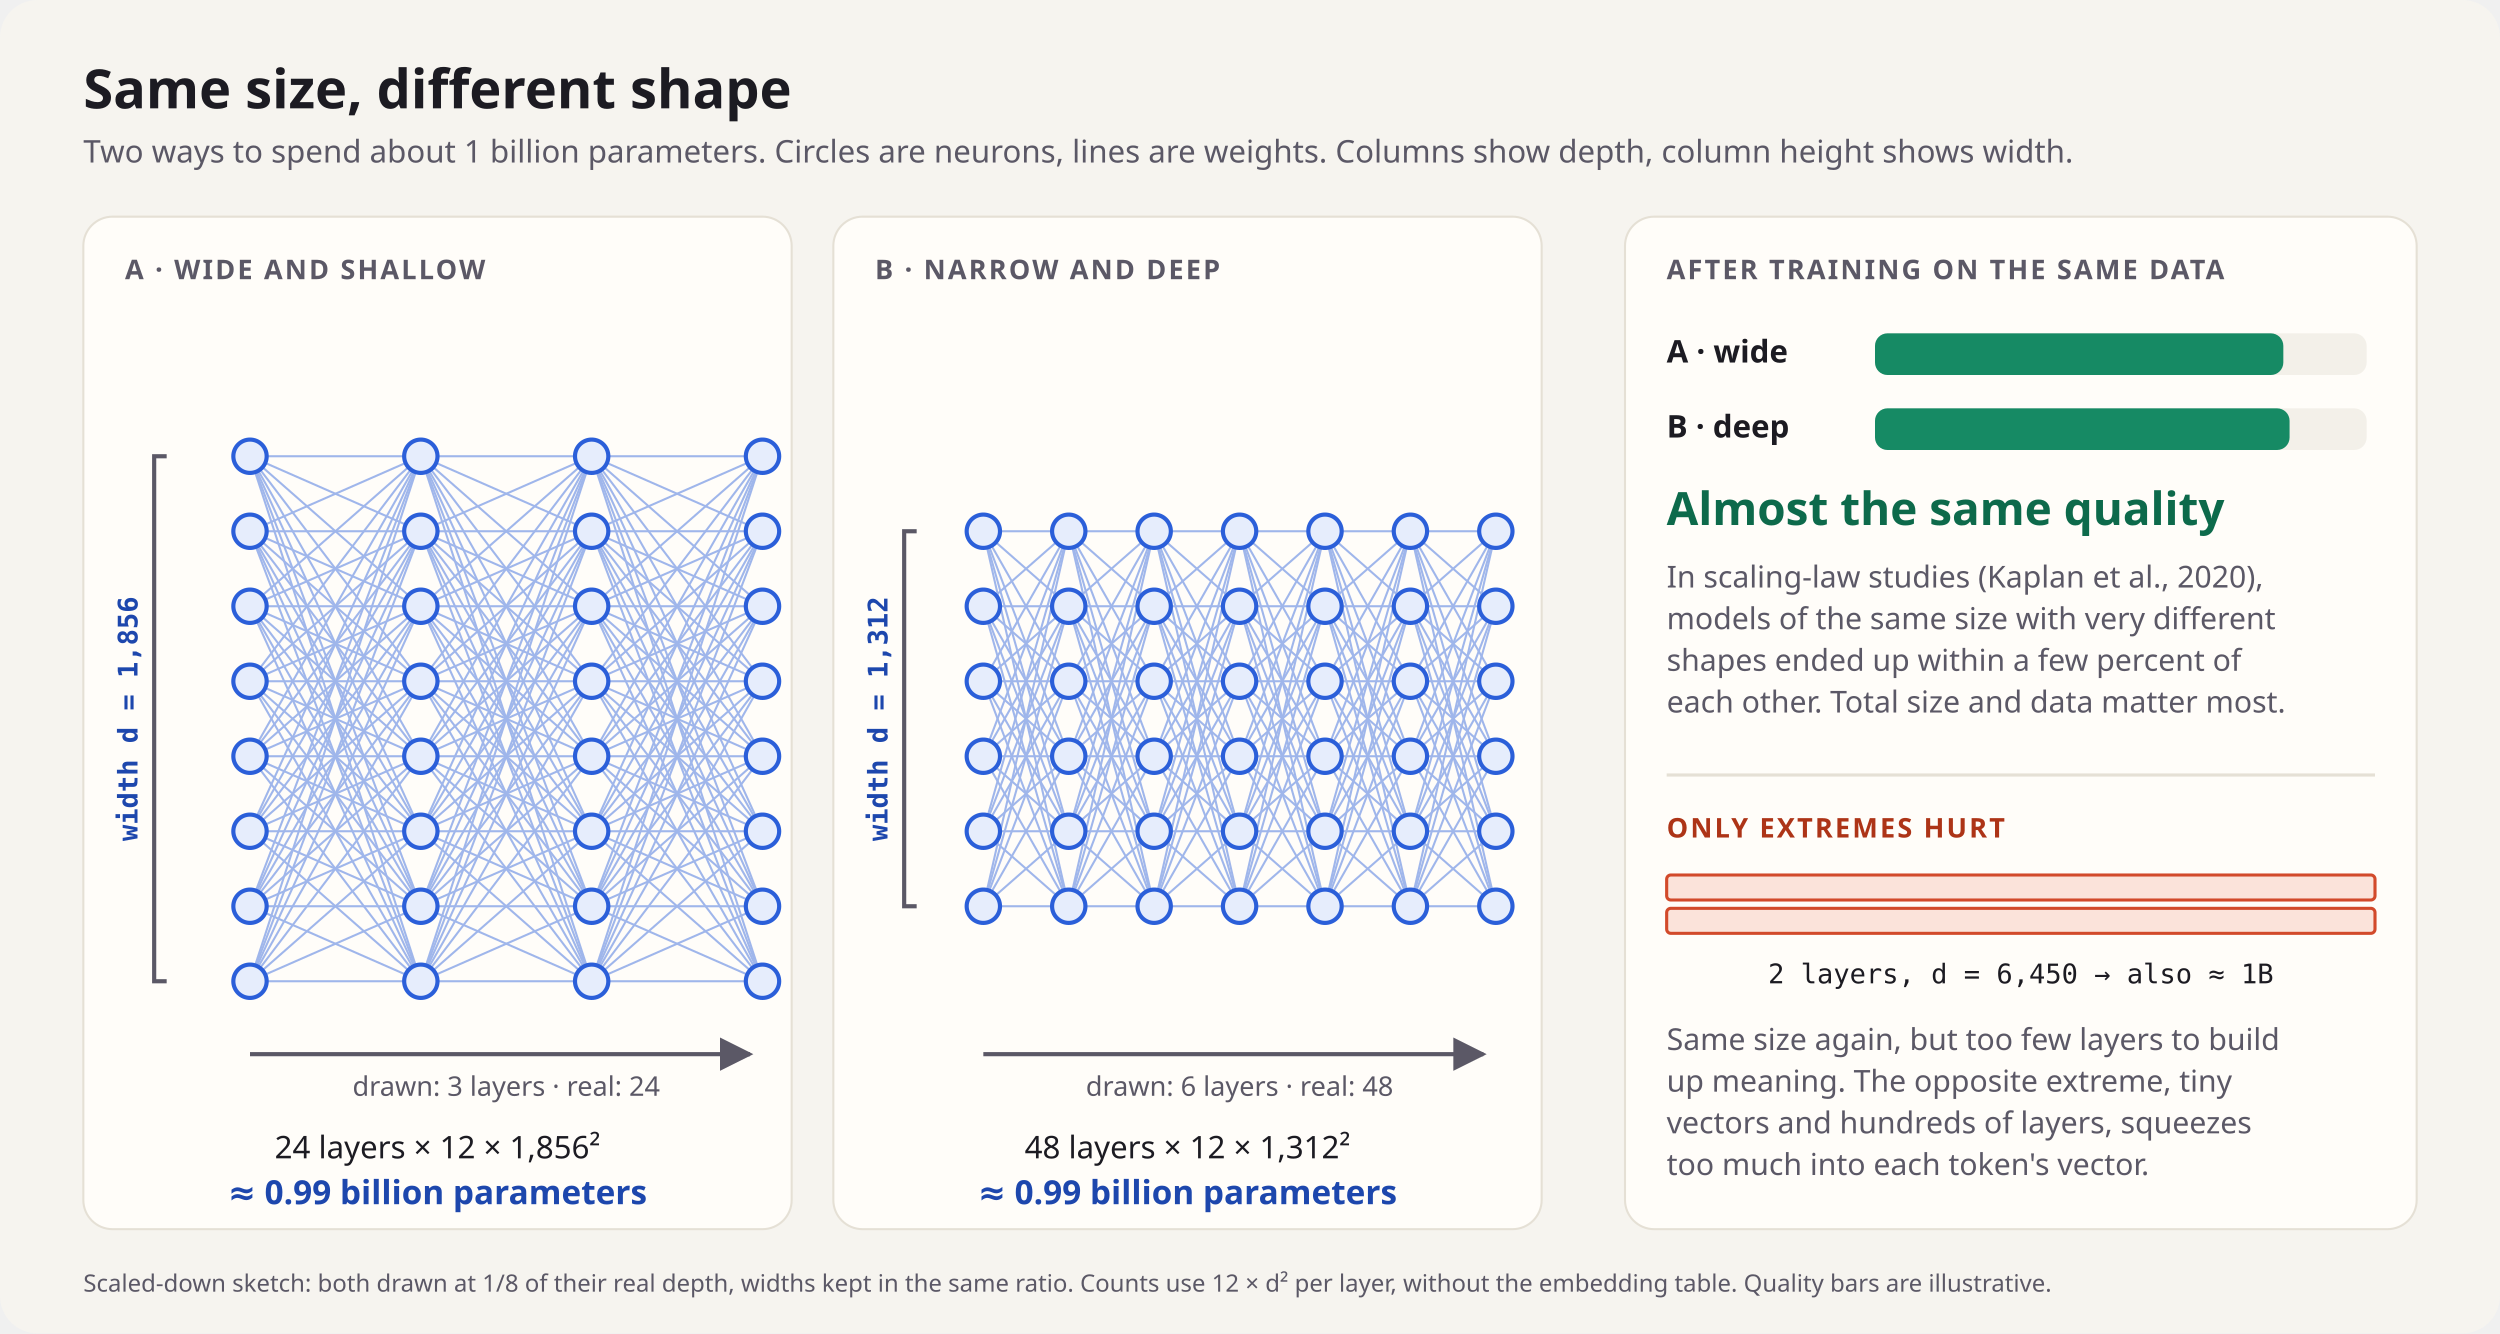
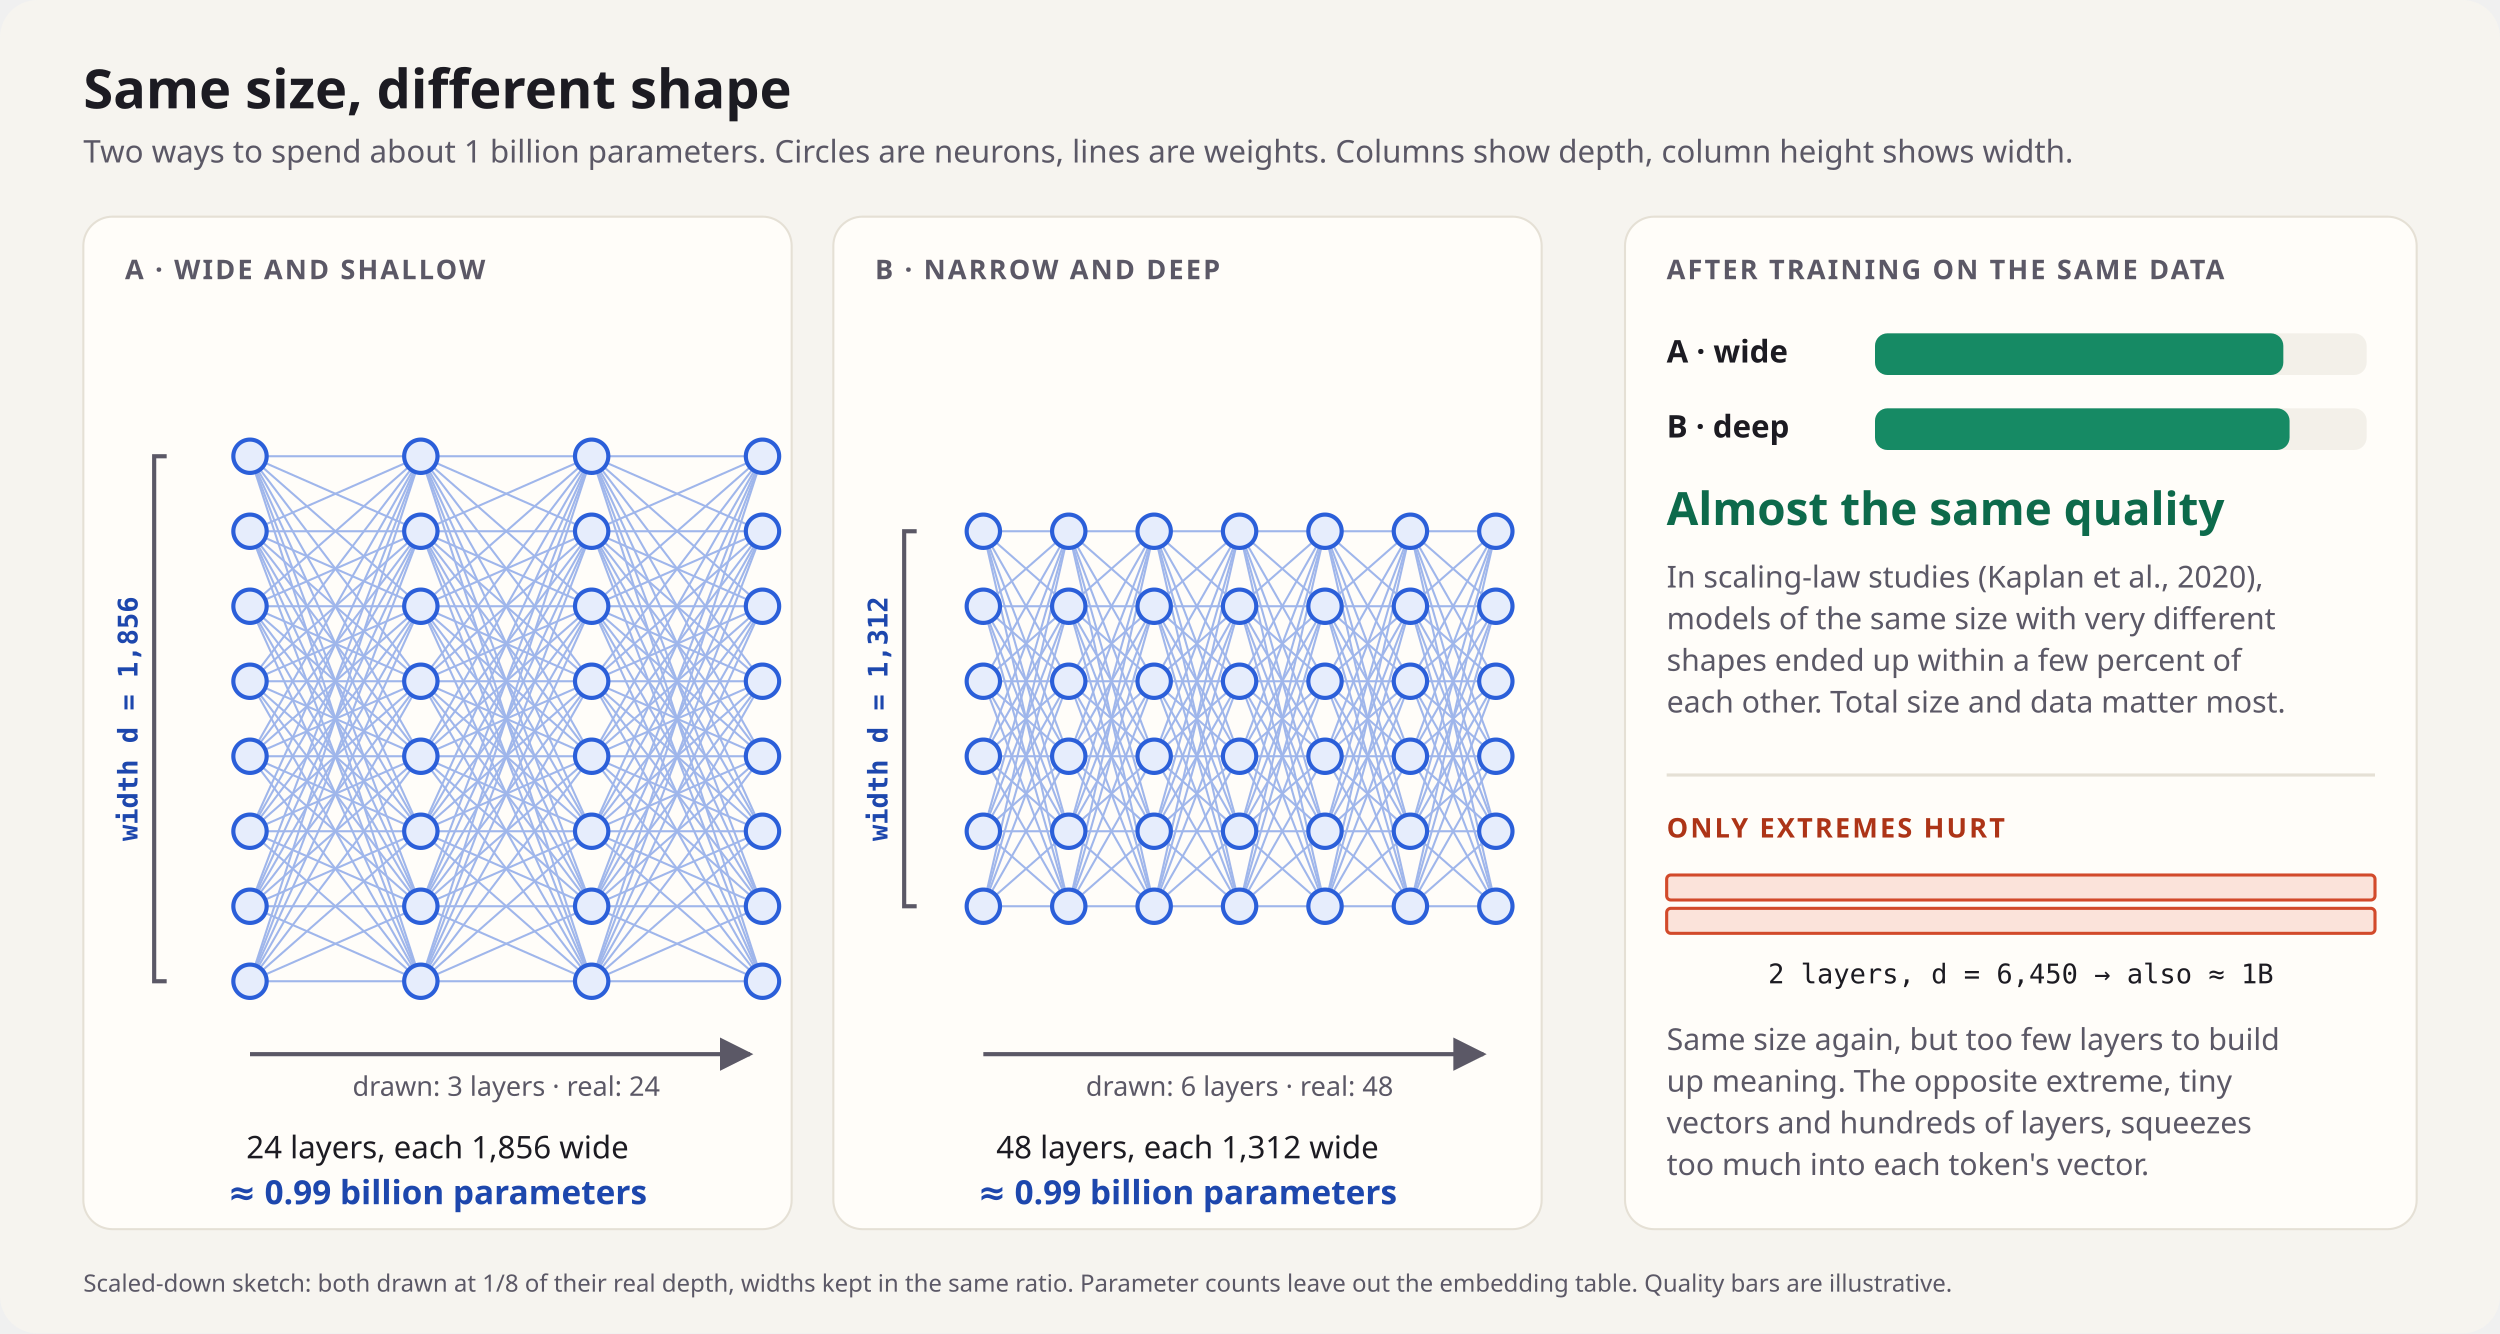
<svg xmlns="http://www.w3.org/2000/svg" viewBox="0 0 1200 640" role="img" aria-labelledby="t d" font-family="'Schibsted Grotesk', ui-sans-serif, system-ui, sans-serif">
  <style>
    .bg{fill:#f6f4ef}.card{fill:#fffdf9;stroke:#e5e0d5}.sunk{fill:#f3f0e9}
    .ink{fill:#1c1b22}.muted{fill:#5b5866}.onacc{fill:#ffffff}
    .acc{fill:#2b5fd9}.accink{fill:#1d47ad}.accsoft{fill:#e6edfc}
    .pos{fill:#168a64}.posink{fill:#0d6a4b}.possoft{fill:#dcf2e8;stroke:#168a64}
    .neg{fill:#d24a2b}.negink{fill:#ad3417}.negsoft{fill:#fbe3da;stroke:#d24a2b}
    .heat{fill:#fcefd2;stroke:#d08a0c}.heatink{fill:#875700}.heatfill{fill:#d08a0c}
    .line{stroke:#5b5866;fill:none;stroke-width:2}.thin{stroke:#e5e0d5;fill:none;stroke-width:1.5}
    .dash{stroke:#2b5fd9;fill:none;stroke-width:2;stroke-dasharray:6 5}
    .sacc{stroke:#2b5fd9;fill:none;stroke-width:2.5}.sheat{stroke:#d08a0c;fill:none;stroke-width:2.5}
    .spos{stroke:#168a64;fill:none;stroke-width:2.5}.sneg{stroke:#d24a2b;fill:none;stroke-width:2.5}
    .edge{stroke:#2b5fd9;fill:none;stroke-width:1;opacity:.45}
    .stream{stroke:#2b5fd9;fill:none;stroke-width:14;stroke-linecap:round;opacity:.35}
    .row{fill:#f3f0e9}.hit{fill:#e6edfc;stroke:#2b5fd9}
    .mono{font-family:'JetBrains Mono',ui-monospace,Menlo,monospace}
    .head{font-size:13px;font-weight:700;letter-spacing:.08em}
    .arrowhead{fill:#5b5866}.arrowacc{fill:#2b5fd9}
  </style>
  <defs>
    <marker id="a" viewBox="0 0 10 10" refX="9" refY="5" markerWidth="8" markerHeight="8" orient="auto-start-reverse">
      <path d="M0 0L10 5L0 10z" class="arrowhead" />
    </marker>
  </defs>
  <rect class="bg" width="1200" height="640" rx="18" />
  <text x="40" y="52" class="ink" font-size="26" font-weight="700">Same size, different shape</text>
  <text x="40" y="78" class="muted" font-size="15">Two ways to spend about 1 billion parameters. Circles are neurons, lines are weights. Columns show depth, column height shows width.</text>
  <rect class="card" x="40" y="104" width="340" height="486" rx="14" />
  <text x="60" y="134" class="muted head">A · WIDE AND SHALLOW</text>
  <g class="edge">
    <line x1="120" y1="219" x2="202" y2="219" />
    <line x1="120" y1="219" x2="202" y2="255" />
    <line x1="120" y1="219" x2="202" y2="291" />
    <line x1="120" y1="219" x2="202" y2="327" />
    <line x1="120" y1="219" x2="202" y2="363" />
    <line x1="120" y1="219" x2="202" y2="399" />
    <line x1="120" y1="219" x2="202" y2="435" />
    <line x1="120" y1="219" x2="202" y2="471" />
    <line x1="120" y1="255" x2="202" y2="219" />
    <line x1="120" y1="255" x2="202" y2="255" />
    <line x1="120" y1="255" x2="202" y2="291" />
    <line x1="120" y1="255" x2="202" y2="327" />
    <line x1="120" y1="255" x2="202" y2="363" />
    <line x1="120" y1="255" x2="202" y2="399" />
    <line x1="120" y1="255" x2="202" y2="435" />
    <line x1="120" y1="255" x2="202" y2="471" />
    <line x1="120" y1="291" x2="202" y2="219" />
    <line x1="120" y1="291" x2="202" y2="255" />
    <line x1="120" y1="291" x2="202" y2="291" />
    <line x1="120" y1="291" x2="202" y2="327" />
    <line x1="120" y1="291" x2="202" y2="363" />
    <line x1="120" y1="291" x2="202" y2="399" />
    <line x1="120" y1="291" x2="202" y2="435" />
    <line x1="120" y1="291" x2="202" y2="471" />
    <line x1="120" y1="327" x2="202" y2="219" />
    <line x1="120" y1="327" x2="202" y2="255" />
    <line x1="120" y1="327" x2="202" y2="291" />
    <line x1="120" y1="327" x2="202" y2="327" />
    <line x1="120" y1="327" x2="202" y2="363" />
    <line x1="120" y1="327" x2="202" y2="399" />
    <line x1="120" y1="327" x2="202" y2="435" />
    <line x1="120" y1="327" x2="202" y2="471" />
    <line x1="120" y1="363" x2="202" y2="219" />
    <line x1="120" y1="363" x2="202" y2="255" />
    <line x1="120" y1="363" x2="202" y2="291" />
    <line x1="120" y1="363" x2="202" y2="327" />
    <line x1="120" y1="363" x2="202" y2="363" />
    <line x1="120" y1="363" x2="202" y2="399" />
    <line x1="120" y1="363" x2="202" y2="435" />
    <line x1="120" y1="363" x2="202" y2="471" />
    <line x1="120" y1="399" x2="202" y2="219" />
    <line x1="120" y1="399" x2="202" y2="255" />
    <line x1="120" y1="399" x2="202" y2="291" />
    <line x1="120" y1="399" x2="202" y2="327" />
    <line x1="120" y1="399" x2="202" y2="363" />
    <line x1="120" y1="399" x2="202" y2="399" />
    <line x1="120" y1="399" x2="202" y2="435" />
    <line x1="120" y1="399" x2="202" y2="471" />
    <line x1="120" y1="435" x2="202" y2="219" />
    <line x1="120" y1="435" x2="202" y2="255" />
    <line x1="120" y1="435" x2="202" y2="291" />
    <line x1="120" y1="435" x2="202" y2="327" />
    <line x1="120" y1="435" x2="202" y2="363" />
    <line x1="120" y1="435" x2="202" y2="399" />
    <line x1="120" y1="435" x2="202" y2="435" />
    <line x1="120" y1="435" x2="202" y2="471" />
    <line x1="120" y1="471" x2="202" y2="219" />
    <line x1="120" y1="471" x2="202" y2="255" />
    <line x1="120" y1="471" x2="202" y2="291" />
    <line x1="120" y1="471" x2="202" y2="327" />
    <line x1="120" y1="471" x2="202" y2="363" />
    <line x1="120" y1="471" x2="202" y2="399" />
    <line x1="120" y1="471" x2="202" y2="435" />
    <line x1="120" y1="471" x2="202" y2="471" />
    <line x1="202" y1="219" x2="284" y2="219" />
    <line x1="202" y1="219" x2="284" y2="255" />
    <line x1="202" y1="219" x2="284" y2="291" />
    <line x1="202" y1="219" x2="284" y2="327" />
    <line x1="202" y1="219" x2="284" y2="363" />
    <line x1="202" y1="219" x2="284" y2="399" />
    <line x1="202" y1="219" x2="284" y2="435" />
    <line x1="202" y1="219" x2="284" y2="471" />
    <line x1="202" y1="255" x2="284" y2="219" />
    <line x1="202" y1="255" x2="284" y2="255" />
    <line x1="202" y1="255" x2="284" y2="291" />
    <line x1="202" y1="255" x2="284" y2="327" />
    <line x1="202" y1="255" x2="284" y2="363" />
    <line x1="202" y1="255" x2="284" y2="399" />
    <line x1="202" y1="255" x2="284" y2="435" />
    <line x1="202" y1="255" x2="284" y2="471" />
    <line x1="202" y1="291" x2="284" y2="219" />
    <line x1="202" y1="291" x2="284" y2="255" />
    <line x1="202" y1="291" x2="284" y2="291" />
    <line x1="202" y1="291" x2="284" y2="327" />
    <line x1="202" y1="291" x2="284" y2="363" />
    <line x1="202" y1="291" x2="284" y2="399" />
    <line x1="202" y1="291" x2="284" y2="435" />
    <line x1="202" y1="291" x2="284" y2="471" />
    <line x1="202" y1="327" x2="284" y2="219" />
    <line x1="202" y1="327" x2="284" y2="255" />
    <line x1="202" y1="327" x2="284" y2="291" />
    <line x1="202" y1="327" x2="284" y2="327" />
    <line x1="202" y1="327" x2="284" y2="363" />
    <line x1="202" y1="327" x2="284" y2="399" />
    <line x1="202" y1="327" x2="284" y2="435" />
    <line x1="202" y1="327" x2="284" y2="471" />
    <line x1="202" y1="363" x2="284" y2="219" />
    <line x1="202" y1="363" x2="284" y2="255" />
    <line x1="202" y1="363" x2="284" y2="291" />
    <line x1="202" y1="363" x2="284" y2="327" />
    <line x1="202" y1="363" x2="284" y2="363" />
    <line x1="202" y1="363" x2="284" y2="399" />
    <line x1="202" y1="363" x2="284" y2="435" />
    <line x1="202" y1="363" x2="284" y2="471" />
    <line x1="202" y1="399" x2="284" y2="219" />
    <line x1="202" y1="399" x2="284" y2="255" />
    <line x1="202" y1="399" x2="284" y2="291" />
    <line x1="202" y1="399" x2="284" y2="327" />
    <line x1="202" y1="399" x2="284" y2="363" />
    <line x1="202" y1="399" x2="284" y2="399" />
    <line x1="202" y1="399" x2="284" y2="435" />
    <line x1="202" y1="399" x2="284" y2="471" />
    <line x1="202" y1="435" x2="284" y2="219" />
    <line x1="202" y1="435" x2="284" y2="255" />
    <line x1="202" y1="435" x2="284" y2="291" />
    <line x1="202" y1="435" x2="284" y2="327" />
    <line x1="202" y1="435" x2="284" y2="363" />
    <line x1="202" y1="435" x2="284" y2="399" />
    <line x1="202" y1="435" x2="284" y2="435" />
    <line x1="202" y1="435" x2="284" y2="471" />
    <line x1="202" y1="471" x2="284" y2="219" />
    <line x1="202" y1="471" x2="284" y2="255" />
    <line x1="202" y1="471" x2="284" y2="291" />
    <line x1="202" y1="471" x2="284" y2="327" />
    <line x1="202" y1="471" x2="284" y2="363" />
    <line x1="202" y1="471" x2="284" y2="399" />
    <line x1="202" y1="471" x2="284" y2="435" />
    <line x1="202" y1="471" x2="284" y2="471" />
    <line x1="284" y1="219" x2="366" y2="219" />
    <line x1="284" y1="219" x2="366" y2="255" />
    <line x1="284" y1="219" x2="366" y2="291" />
    <line x1="284" y1="219" x2="366" y2="327" />
    <line x1="284" y1="219" x2="366" y2="363" />
    <line x1="284" y1="219" x2="366" y2="399" />
    <line x1="284" y1="219" x2="366" y2="435" />
    <line x1="284" y1="219" x2="366" y2="471" />
    <line x1="284" y1="255" x2="366" y2="219" />
    <line x1="284" y1="255" x2="366" y2="255" />
    <line x1="284" y1="255" x2="366" y2="291" />
    <line x1="284" y1="255" x2="366" y2="327" />
    <line x1="284" y1="255" x2="366" y2="363" />
    <line x1="284" y1="255" x2="366" y2="399" />
    <line x1="284" y1="255" x2="366" y2="435" />
    <line x1="284" y1="255" x2="366" y2="471" />
    <line x1="284" y1="291" x2="366" y2="219" />
    <line x1="284" y1="291" x2="366" y2="255" />
    <line x1="284" y1="291" x2="366" y2="291" />
    <line x1="284" y1="291" x2="366" y2="327" />
    <line x1="284" y1="291" x2="366" y2="363" />
    <line x1="284" y1="291" x2="366" y2="399" />
    <line x1="284" y1="291" x2="366" y2="435" />
    <line x1="284" y1="291" x2="366" y2="471" />
    <line x1="284" y1="327" x2="366" y2="219" />
    <line x1="284" y1="327" x2="366" y2="255" />
    <line x1="284" y1="327" x2="366" y2="291" />
    <line x1="284" y1="327" x2="366" y2="327" />
    <line x1="284" y1="327" x2="366" y2="363" />
    <line x1="284" y1="327" x2="366" y2="399" />
    <line x1="284" y1="327" x2="366" y2="435" />
    <line x1="284" y1="327" x2="366" y2="471" />
    <line x1="284" y1="363" x2="366" y2="219" />
    <line x1="284" y1="363" x2="366" y2="255" />
    <line x1="284" y1="363" x2="366" y2="291" />
    <line x1="284" y1="363" x2="366" y2="327" />
    <line x1="284" y1="363" x2="366" y2="363" />
    <line x1="284" y1="363" x2="366" y2="399" />
    <line x1="284" y1="363" x2="366" y2="435" />
    <line x1="284" y1="363" x2="366" y2="471" />
    <line x1="284" y1="399" x2="366" y2="219" />
    <line x1="284" y1="399" x2="366" y2="255" />
    <line x1="284" y1="399" x2="366" y2="291" />
    <line x1="284" y1="399" x2="366" y2="327" />
    <line x1="284" y1="399" x2="366" y2="363" />
    <line x1="284" y1="399" x2="366" y2="399" />
    <line x1="284" y1="399" x2="366" y2="435" />
    <line x1="284" y1="399" x2="366" y2="471" />
    <line x1="284" y1="435" x2="366" y2="219" />
    <line x1="284" y1="435" x2="366" y2="255" />
    <line x1="284" y1="435" x2="366" y2="291" />
    <line x1="284" y1="435" x2="366" y2="327" />
    <line x1="284" y1="435" x2="366" y2="363" />
    <line x1="284" y1="435" x2="366" y2="399" />
    <line x1="284" y1="435" x2="366" y2="435" />
    <line x1="284" y1="435" x2="366" y2="471" />
    <line x1="284" y1="471" x2="366" y2="219" />
    <line x1="284" y1="471" x2="366" y2="255" />
    <line x1="284" y1="471" x2="366" y2="291" />
    <line x1="284" y1="471" x2="366" y2="327" />
    <line x1="284" y1="471" x2="366" y2="363" />
    <line x1="284" y1="471" x2="366" y2="399" />
    <line x1="284" y1="471" x2="366" y2="435" />
    <line x1="284" y1="471" x2="366" y2="471" />
  </g>
  <circle class="hit" cx="120" cy="219" r="8" stroke-width="2" />
  <circle class="hit" cx="120" cy="255" r="8" stroke-width="2" />
  <circle class="hit" cx="120" cy="291" r="8" stroke-width="2" />
  <circle class="hit" cx="120" cy="327" r="8" stroke-width="2" />
  <circle class="hit" cx="120" cy="363" r="8" stroke-width="2" />
  <circle class="hit" cx="120" cy="399" r="8" stroke-width="2" />
  <circle class="hit" cx="120" cy="435" r="8" stroke-width="2" />
  <circle class="hit" cx="120" cy="471" r="8" stroke-width="2" />
  <circle class="hit" cx="202" cy="219" r="8" stroke-width="2" />
  <circle class="hit" cx="202" cy="255" r="8" stroke-width="2" />
  <circle class="hit" cx="202" cy="291" r="8" stroke-width="2" />
  <circle class="hit" cx="202" cy="327" r="8" stroke-width="2" />
  <circle class="hit" cx="202" cy="363" r="8" stroke-width="2" />
  <circle class="hit" cx="202" cy="399" r="8" stroke-width="2" />
  <circle class="hit" cx="202" cy="435" r="8" stroke-width="2" />
  <circle class="hit" cx="202" cy="471" r="8" stroke-width="2" />
  <circle class="hit" cx="284" cy="219" r="8" stroke-width="2" />
  <circle class="hit" cx="284" cy="255" r="8" stroke-width="2" />
  <circle class="hit" cx="284" cy="291" r="8" stroke-width="2" />
  <circle class="hit" cx="284" cy="327" r="8" stroke-width="2" />
  <circle class="hit" cx="284" cy="363" r="8" stroke-width="2" />
  <circle class="hit" cx="284" cy="399" r="8" stroke-width="2" />
  <circle class="hit" cx="284" cy="435" r="8" stroke-width="2" />
  <circle class="hit" cx="284" cy="471" r="8" stroke-width="2" />
  <circle class="hit" cx="366" cy="219" r="8" stroke-width="2" />
  <circle class="hit" cx="366" cy="255" r="8" stroke-width="2" />
  <circle class="hit" cx="366" cy="291" r="8" stroke-width="2" />
  <circle class="hit" cx="366" cy="327" r="8" stroke-width="2" />
  <circle class="hit" cx="366" cy="363" r="8" stroke-width="2" />
  <circle class="hit" cx="366" cy="399" r="8" stroke-width="2" />
  <circle class="hit" cx="366" cy="435" r="8" stroke-width="2" />
  <circle class="hit" cx="366" cy="471" r="8" stroke-width="2" />
  <g class="line" stroke-width="1.5">
    <path d="M80 219 h-6 V471 h6" />
  </g>
  <text transform="translate(66 345) rotate(-90)" text-anchor="middle" class="accink mono" font-size="13" font-weight="700">width d = 1,856</text>
  <g class="line" stroke-width="1.5">
    <line x1="120" y1="506" x2="360" y2="506" marker-end="url(#a)" />
  </g>
  <text x="243" y="526" text-anchor="middle" class="muted" font-size="13">drawn: 3 layers · real: 24</text>
-   <text x="210" y="556" text-anchor="middle" class="ink" font-size="15">24 layers × 12 × 1,856²</text>
+   <text x="210" y="556" text-anchor="middle" class="ink" font-size="15">24 layers, each 1,856 wide</text>
  <text x="210" y="578" text-anchor="middle" class="accink" font-size="16" font-weight="700">≈ 0.99 billion parameters</text>
  <rect class="card" x="400" y="104" width="340" height="486" rx="14" />
  <text x="420" y="134" class="muted head">B · NARROW AND DEEP</text>
  <g class="edge">
    <line x1="472" y1="255" x2="513" y2="255" />
    <line x1="472" y1="255" x2="513" y2="291" />
    <line x1="472" y1="255" x2="513" y2="327" />
    <line x1="472" y1="255" x2="513" y2="363" />
    <line x1="472" y1="255" x2="513" y2="399" />
    <line x1="472" y1="255" x2="513" y2="435" />
    <line x1="472" y1="291" x2="513" y2="255" />
    <line x1="472" y1="291" x2="513" y2="291" />
    <line x1="472" y1="291" x2="513" y2="327" />
    <line x1="472" y1="291" x2="513" y2="363" />
    <line x1="472" y1="291" x2="513" y2="399" />
    <line x1="472" y1="291" x2="513" y2="435" />
    <line x1="472" y1="327" x2="513" y2="255" />
    <line x1="472" y1="327" x2="513" y2="291" />
    <line x1="472" y1="327" x2="513" y2="327" />
    <line x1="472" y1="327" x2="513" y2="363" />
    <line x1="472" y1="327" x2="513" y2="399" />
    <line x1="472" y1="327" x2="513" y2="435" />
    <line x1="472" y1="363" x2="513" y2="255" />
    <line x1="472" y1="363" x2="513" y2="291" />
    <line x1="472" y1="363" x2="513" y2="327" />
    <line x1="472" y1="363" x2="513" y2="363" />
    <line x1="472" y1="363" x2="513" y2="399" />
    <line x1="472" y1="363" x2="513" y2="435" />
    <line x1="472" y1="399" x2="513" y2="255" />
    <line x1="472" y1="399" x2="513" y2="291" />
    <line x1="472" y1="399" x2="513" y2="327" />
    <line x1="472" y1="399" x2="513" y2="363" />
    <line x1="472" y1="399" x2="513" y2="399" />
    <line x1="472" y1="399" x2="513" y2="435" />
    <line x1="472" y1="435" x2="513" y2="255" />
    <line x1="472" y1="435" x2="513" y2="291" />
    <line x1="472" y1="435" x2="513" y2="327" />
    <line x1="472" y1="435" x2="513" y2="363" />
    <line x1="472" y1="435" x2="513" y2="399" />
    <line x1="472" y1="435" x2="513" y2="435" />
    <line x1="513" y1="255" x2="554" y2="255" />
    <line x1="513" y1="255" x2="554" y2="291" />
    <line x1="513" y1="255" x2="554" y2="327" />
    <line x1="513" y1="255" x2="554" y2="363" />
    <line x1="513" y1="255" x2="554" y2="399" />
    <line x1="513" y1="255" x2="554" y2="435" />
    <line x1="513" y1="291" x2="554" y2="255" />
    <line x1="513" y1="291" x2="554" y2="291" />
    <line x1="513" y1="291" x2="554" y2="327" />
    <line x1="513" y1="291" x2="554" y2="363" />
    <line x1="513" y1="291" x2="554" y2="399" />
    <line x1="513" y1="291" x2="554" y2="435" />
    <line x1="513" y1="327" x2="554" y2="255" />
    <line x1="513" y1="327" x2="554" y2="291" />
    <line x1="513" y1="327" x2="554" y2="327" />
    <line x1="513" y1="327" x2="554" y2="363" />
    <line x1="513" y1="327" x2="554" y2="399" />
    <line x1="513" y1="327" x2="554" y2="435" />
    <line x1="513" y1="363" x2="554" y2="255" />
    <line x1="513" y1="363" x2="554" y2="291" />
    <line x1="513" y1="363" x2="554" y2="327" />
    <line x1="513" y1="363" x2="554" y2="363" />
    <line x1="513" y1="363" x2="554" y2="399" />
    <line x1="513" y1="363" x2="554" y2="435" />
    <line x1="513" y1="399" x2="554" y2="255" />
    <line x1="513" y1="399" x2="554" y2="291" />
    <line x1="513" y1="399" x2="554" y2="327" />
    <line x1="513" y1="399" x2="554" y2="363" />
    <line x1="513" y1="399" x2="554" y2="399" />
    <line x1="513" y1="399" x2="554" y2="435" />
    <line x1="513" y1="435" x2="554" y2="255" />
    <line x1="513" y1="435" x2="554" y2="291" />
    <line x1="513" y1="435" x2="554" y2="327" />
    <line x1="513" y1="435" x2="554" y2="363" />
    <line x1="513" y1="435" x2="554" y2="399" />
    <line x1="513" y1="435" x2="554" y2="435" />
    <line x1="554" y1="255" x2="595" y2="255" />
    <line x1="554" y1="255" x2="595" y2="291" />
    <line x1="554" y1="255" x2="595" y2="327" />
    <line x1="554" y1="255" x2="595" y2="363" />
    <line x1="554" y1="255" x2="595" y2="399" />
    <line x1="554" y1="255" x2="595" y2="435" />
    <line x1="554" y1="291" x2="595" y2="255" />
    <line x1="554" y1="291" x2="595" y2="291" />
    <line x1="554" y1="291" x2="595" y2="327" />
    <line x1="554" y1="291" x2="595" y2="363" />
    <line x1="554" y1="291" x2="595" y2="399" />
    <line x1="554" y1="291" x2="595" y2="435" />
    <line x1="554" y1="327" x2="595" y2="255" />
    <line x1="554" y1="327" x2="595" y2="291" />
    <line x1="554" y1="327" x2="595" y2="327" />
    <line x1="554" y1="327" x2="595" y2="363" />
    <line x1="554" y1="327" x2="595" y2="399" />
    <line x1="554" y1="327" x2="595" y2="435" />
    <line x1="554" y1="363" x2="595" y2="255" />
    <line x1="554" y1="363" x2="595" y2="291" />
    <line x1="554" y1="363" x2="595" y2="327" />
    <line x1="554" y1="363" x2="595" y2="363" />
    <line x1="554" y1="363" x2="595" y2="399" />
    <line x1="554" y1="363" x2="595" y2="435" />
    <line x1="554" y1="399" x2="595" y2="255" />
    <line x1="554" y1="399" x2="595" y2="291" />
    <line x1="554" y1="399" x2="595" y2="327" />
    <line x1="554" y1="399" x2="595" y2="363" />
    <line x1="554" y1="399" x2="595" y2="399" />
    <line x1="554" y1="399" x2="595" y2="435" />
    <line x1="554" y1="435" x2="595" y2="255" />
    <line x1="554" y1="435" x2="595" y2="291" />
    <line x1="554" y1="435" x2="595" y2="327" />
    <line x1="554" y1="435" x2="595" y2="363" />
    <line x1="554" y1="435" x2="595" y2="399" />
    <line x1="554" y1="435" x2="595" y2="435" />
    <line x1="595" y1="255" x2="636" y2="255" />
    <line x1="595" y1="255" x2="636" y2="291" />
    <line x1="595" y1="255" x2="636" y2="327" />
    <line x1="595" y1="255" x2="636" y2="363" />
    <line x1="595" y1="255" x2="636" y2="399" />
    <line x1="595" y1="255" x2="636" y2="435" />
    <line x1="595" y1="291" x2="636" y2="255" />
    <line x1="595" y1="291" x2="636" y2="291" />
    <line x1="595" y1="291" x2="636" y2="327" />
    <line x1="595" y1="291" x2="636" y2="363" />
    <line x1="595" y1="291" x2="636" y2="399" />
    <line x1="595" y1="291" x2="636" y2="435" />
    <line x1="595" y1="327" x2="636" y2="255" />
    <line x1="595" y1="327" x2="636" y2="291" />
    <line x1="595" y1="327" x2="636" y2="327" />
    <line x1="595" y1="327" x2="636" y2="363" />
    <line x1="595" y1="327" x2="636" y2="399" />
    <line x1="595" y1="327" x2="636" y2="435" />
    <line x1="595" y1="363" x2="636" y2="255" />
    <line x1="595" y1="363" x2="636" y2="291" />
    <line x1="595" y1="363" x2="636" y2="327" />
    <line x1="595" y1="363" x2="636" y2="363" />
    <line x1="595" y1="363" x2="636" y2="399" />
    <line x1="595" y1="363" x2="636" y2="435" />
    <line x1="595" y1="399" x2="636" y2="255" />
    <line x1="595" y1="399" x2="636" y2="291" />
    <line x1="595" y1="399" x2="636" y2="327" />
    <line x1="595" y1="399" x2="636" y2="363" />
    <line x1="595" y1="399" x2="636" y2="399" />
    <line x1="595" y1="399" x2="636" y2="435" />
    <line x1="595" y1="435" x2="636" y2="255" />
    <line x1="595" y1="435" x2="636" y2="291" />
    <line x1="595" y1="435" x2="636" y2="327" />
    <line x1="595" y1="435" x2="636" y2="363" />
    <line x1="595" y1="435" x2="636" y2="399" />
    <line x1="595" y1="435" x2="636" y2="435" />
    <line x1="636" y1="255" x2="677" y2="255" />
    <line x1="636" y1="255" x2="677" y2="291" />
    <line x1="636" y1="255" x2="677" y2="327" />
    <line x1="636" y1="255" x2="677" y2="363" />
    <line x1="636" y1="255" x2="677" y2="399" />
    <line x1="636" y1="255" x2="677" y2="435" />
    <line x1="636" y1="291" x2="677" y2="255" />
    <line x1="636" y1="291" x2="677" y2="291" />
    <line x1="636" y1="291" x2="677" y2="327" />
    <line x1="636" y1="291" x2="677" y2="363" />
    <line x1="636" y1="291" x2="677" y2="399" />
    <line x1="636" y1="291" x2="677" y2="435" />
    <line x1="636" y1="327" x2="677" y2="255" />
    <line x1="636" y1="327" x2="677" y2="291" />
    <line x1="636" y1="327" x2="677" y2="327" />
    <line x1="636" y1="327" x2="677" y2="363" />
    <line x1="636" y1="327" x2="677" y2="399" />
    <line x1="636" y1="327" x2="677" y2="435" />
    <line x1="636" y1="363" x2="677" y2="255" />
    <line x1="636" y1="363" x2="677" y2="291" />
    <line x1="636" y1="363" x2="677" y2="327" />
    <line x1="636" y1="363" x2="677" y2="363" />
    <line x1="636" y1="363" x2="677" y2="399" />
    <line x1="636" y1="363" x2="677" y2="435" />
    <line x1="636" y1="399" x2="677" y2="255" />
    <line x1="636" y1="399" x2="677" y2="291" />
    <line x1="636" y1="399" x2="677" y2="327" />
    <line x1="636" y1="399" x2="677" y2="363" />
    <line x1="636" y1="399" x2="677" y2="399" />
    <line x1="636" y1="399" x2="677" y2="435" />
    <line x1="636" y1="435" x2="677" y2="255" />
    <line x1="636" y1="435" x2="677" y2="291" />
    <line x1="636" y1="435" x2="677" y2="327" />
    <line x1="636" y1="435" x2="677" y2="363" />
    <line x1="636" y1="435" x2="677" y2="399" />
    <line x1="636" y1="435" x2="677" y2="435" />
    <line x1="677" y1="255" x2="718" y2="255" />
    <line x1="677" y1="255" x2="718" y2="291" />
    <line x1="677" y1="255" x2="718" y2="327" />
    <line x1="677" y1="255" x2="718" y2="363" />
    <line x1="677" y1="255" x2="718" y2="399" />
    <line x1="677" y1="255" x2="718" y2="435" />
    <line x1="677" y1="291" x2="718" y2="255" />
    <line x1="677" y1="291" x2="718" y2="291" />
    <line x1="677" y1="291" x2="718" y2="327" />
    <line x1="677" y1="291" x2="718" y2="363" />
    <line x1="677" y1="291" x2="718" y2="399" />
    <line x1="677" y1="291" x2="718" y2="435" />
    <line x1="677" y1="327" x2="718" y2="255" />
    <line x1="677" y1="327" x2="718" y2="291" />
    <line x1="677" y1="327" x2="718" y2="327" />
    <line x1="677" y1="327" x2="718" y2="363" />
    <line x1="677" y1="327" x2="718" y2="399" />
    <line x1="677" y1="327" x2="718" y2="435" />
    <line x1="677" y1="363" x2="718" y2="255" />
    <line x1="677" y1="363" x2="718" y2="291" />
    <line x1="677" y1="363" x2="718" y2="327" />
    <line x1="677" y1="363" x2="718" y2="363" />
    <line x1="677" y1="363" x2="718" y2="399" />
    <line x1="677" y1="363" x2="718" y2="435" />
    <line x1="677" y1="399" x2="718" y2="255" />
    <line x1="677" y1="399" x2="718" y2="291" />
    <line x1="677" y1="399" x2="718" y2="327" />
    <line x1="677" y1="399" x2="718" y2="363" />
    <line x1="677" y1="399" x2="718" y2="399" />
    <line x1="677" y1="399" x2="718" y2="435" />
    <line x1="677" y1="435" x2="718" y2="255" />
    <line x1="677" y1="435" x2="718" y2="291" />
    <line x1="677" y1="435" x2="718" y2="327" />
    <line x1="677" y1="435" x2="718" y2="363" />
    <line x1="677" y1="435" x2="718" y2="399" />
    <line x1="677" y1="435" x2="718" y2="435" />
  </g>
  <circle class="hit" cx="472" cy="255" r="8" stroke-width="2" />
  <circle class="hit" cx="472" cy="291" r="8" stroke-width="2" />
  <circle class="hit" cx="472" cy="327" r="8" stroke-width="2" />
  <circle class="hit" cx="472" cy="363" r="8" stroke-width="2" />
  <circle class="hit" cx="472" cy="399" r="8" stroke-width="2" />
  <circle class="hit" cx="472" cy="435" r="8" stroke-width="2" />
  <circle class="hit" cx="513" cy="255" r="8" stroke-width="2" />
  <circle class="hit" cx="513" cy="291" r="8" stroke-width="2" />
  <circle class="hit" cx="513" cy="327" r="8" stroke-width="2" />
  <circle class="hit" cx="513" cy="363" r="8" stroke-width="2" />
  <circle class="hit" cx="513" cy="399" r="8" stroke-width="2" />
  <circle class="hit" cx="513" cy="435" r="8" stroke-width="2" />
  <circle class="hit" cx="554" cy="255" r="8" stroke-width="2" />
  <circle class="hit" cx="554" cy="291" r="8" stroke-width="2" />
  <circle class="hit" cx="554" cy="327" r="8" stroke-width="2" />
  <circle class="hit" cx="554" cy="363" r="8" stroke-width="2" />
  <circle class="hit" cx="554" cy="399" r="8" stroke-width="2" />
  <circle class="hit" cx="554" cy="435" r="8" stroke-width="2" />
  <circle class="hit" cx="595" cy="255" r="8" stroke-width="2" />
  <circle class="hit" cx="595" cy="291" r="8" stroke-width="2" />
  <circle class="hit" cx="595" cy="327" r="8" stroke-width="2" />
  <circle class="hit" cx="595" cy="363" r="8" stroke-width="2" />
  <circle class="hit" cx="595" cy="399" r="8" stroke-width="2" />
  <circle class="hit" cx="595" cy="435" r="8" stroke-width="2" />
  <circle class="hit" cx="636" cy="255" r="8" stroke-width="2" />
  <circle class="hit" cx="636" cy="291" r="8" stroke-width="2" />
  <circle class="hit" cx="636" cy="327" r="8" stroke-width="2" />
  <circle class="hit" cx="636" cy="363" r="8" stroke-width="2" />
  <circle class="hit" cx="636" cy="399" r="8" stroke-width="2" />
  <circle class="hit" cx="636" cy="435" r="8" stroke-width="2" />
  <circle class="hit" cx="677" cy="255" r="8" stroke-width="2" />
  <circle class="hit" cx="677" cy="291" r="8" stroke-width="2" />
  <circle class="hit" cx="677" cy="327" r="8" stroke-width="2" />
  <circle class="hit" cx="677" cy="363" r="8" stroke-width="2" />
  <circle class="hit" cx="677" cy="399" r="8" stroke-width="2" />
  <circle class="hit" cx="677" cy="435" r="8" stroke-width="2" />
  <circle class="hit" cx="718" cy="255" r="8" stroke-width="2" />
  <circle class="hit" cx="718" cy="291" r="8" stroke-width="2" />
  <circle class="hit" cx="718" cy="327" r="8" stroke-width="2" />
  <circle class="hit" cx="718" cy="363" r="8" stroke-width="2" />
  <circle class="hit" cx="718" cy="399" r="8" stroke-width="2" />
  <circle class="hit" cx="718" cy="435" r="8" stroke-width="2" />
  <g class="line" stroke-width="1.5">
    <path d="M440 255 h-6 V435 h6" />
  </g>
  <text transform="translate(426 345) rotate(-90)" text-anchor="middle" class="accink mono" font-size="13" font-weight="700">width d = 1,312</text>
  <g class="line" stroke-width="1.5">
    <line x1="472" y1="506" x2="712" y2="506" marker-end="url(#a)" />
  </g>
  <text x="595" y="526" text-anchor="middle" class="muted" font-size="13">drawn: 6 layers · real: 48</text>
-   <text x="570" y="556" text-anchor="middle" class="ink" font-size="15">48 layers × 12 × 1,312²</text>
+   <text x="570" y="556" text-anchor="middle" class="ink" font-size="15">48 layers, each 1,312 wide</text>
  <text x="570" y="578" text-anchor="middle" class="accink" font-size="16" font-weight="700">≈ 0.99 billion parameters</text>
  <rect class="card" x="780" y="104" width="380" height="486" rx="14" />
  <text x="800" y="134" class="muted head">AFTER TRAINING ON THE SAME DATA</text>
  <text x="800" y="174" class="ink" font-size="15" font-weight="600">A · wide</text>
  <rect class="sunk" x="900" y="160" width="236" height="20" rx="6" />
  <rect class="pos" x="900" y="160" width="196" height="20" rx="6" />
  <text x="800" y="210" class="ink" font-size="15" font-weight="600">B · deep</text>
  <rect class="sunk" x="900" y="196" width="236" height="20" rx="6" />
  <rect class="pos" x="900" y="196" width="199" height="20" rx="6" />
  <text x="800" y="252" class="posink" font-size="22" font-weight="700">Almost the same quality</text>
  <g class="muted" font-size="14.5">
    <text x="800" y="282">In scaling-law studies (Kaplan et al., 2020),</text>
    <text x="800" y="302">models of the same size with very different</text>
    <text x="800" y="322">shapes ended up within a few percent of</text>
    <text x="800" y="342">each other. Total size and data matter most.</text>
  </g>
  <line x1="800" y1="372" x2="1140" y2="372" class="thin" />
  <text x="800" y="402" class="negink head">ONLY EXTREMES HURT</text>
  <rect class="negsoft" x="800" y="420" width="340" height="12" rx="2" stroke-width="1.5" />
  <rect class="negsoft" x="800" y="436" width="340" height="12" rx="2" stroke-width="1.5" />
  <text x="970" y="472" text-anchor="middle" class="ink mono" font-size="13">2 layers, d = 6,450 → also ≈ 1B</text>
  <g class="muted" font-size="14.5">
    <text x="800" y="504">Same size again, but too few layers to build</text>
    <text x="800" y="524">up meaning. The opposite extreme, tiny</text>
    <text x="800" y="544">vectors and hundreds of layers, squeezes</text>
    <text x="800" y="564">too much into each token's vector.</text>
  </g>
-   <text x="40" y="620" class="muted" font-size="11.5">Scaled-down sketch: both drawn at 1/8 of their real depth, widths kept in the same ratio. Counts use 12 × d² per layer, without the embedding table. Quality bars are illustrative.</text>
+   <text x="40" y="620" class="muted" font-size="11.5">Scaled-down sketch: both drawn at 1/8 of their real depth, widths kept in the same ratio. Parameter counts leave out the embedding table. Quality bars are illustrative.</text>
</svg>
